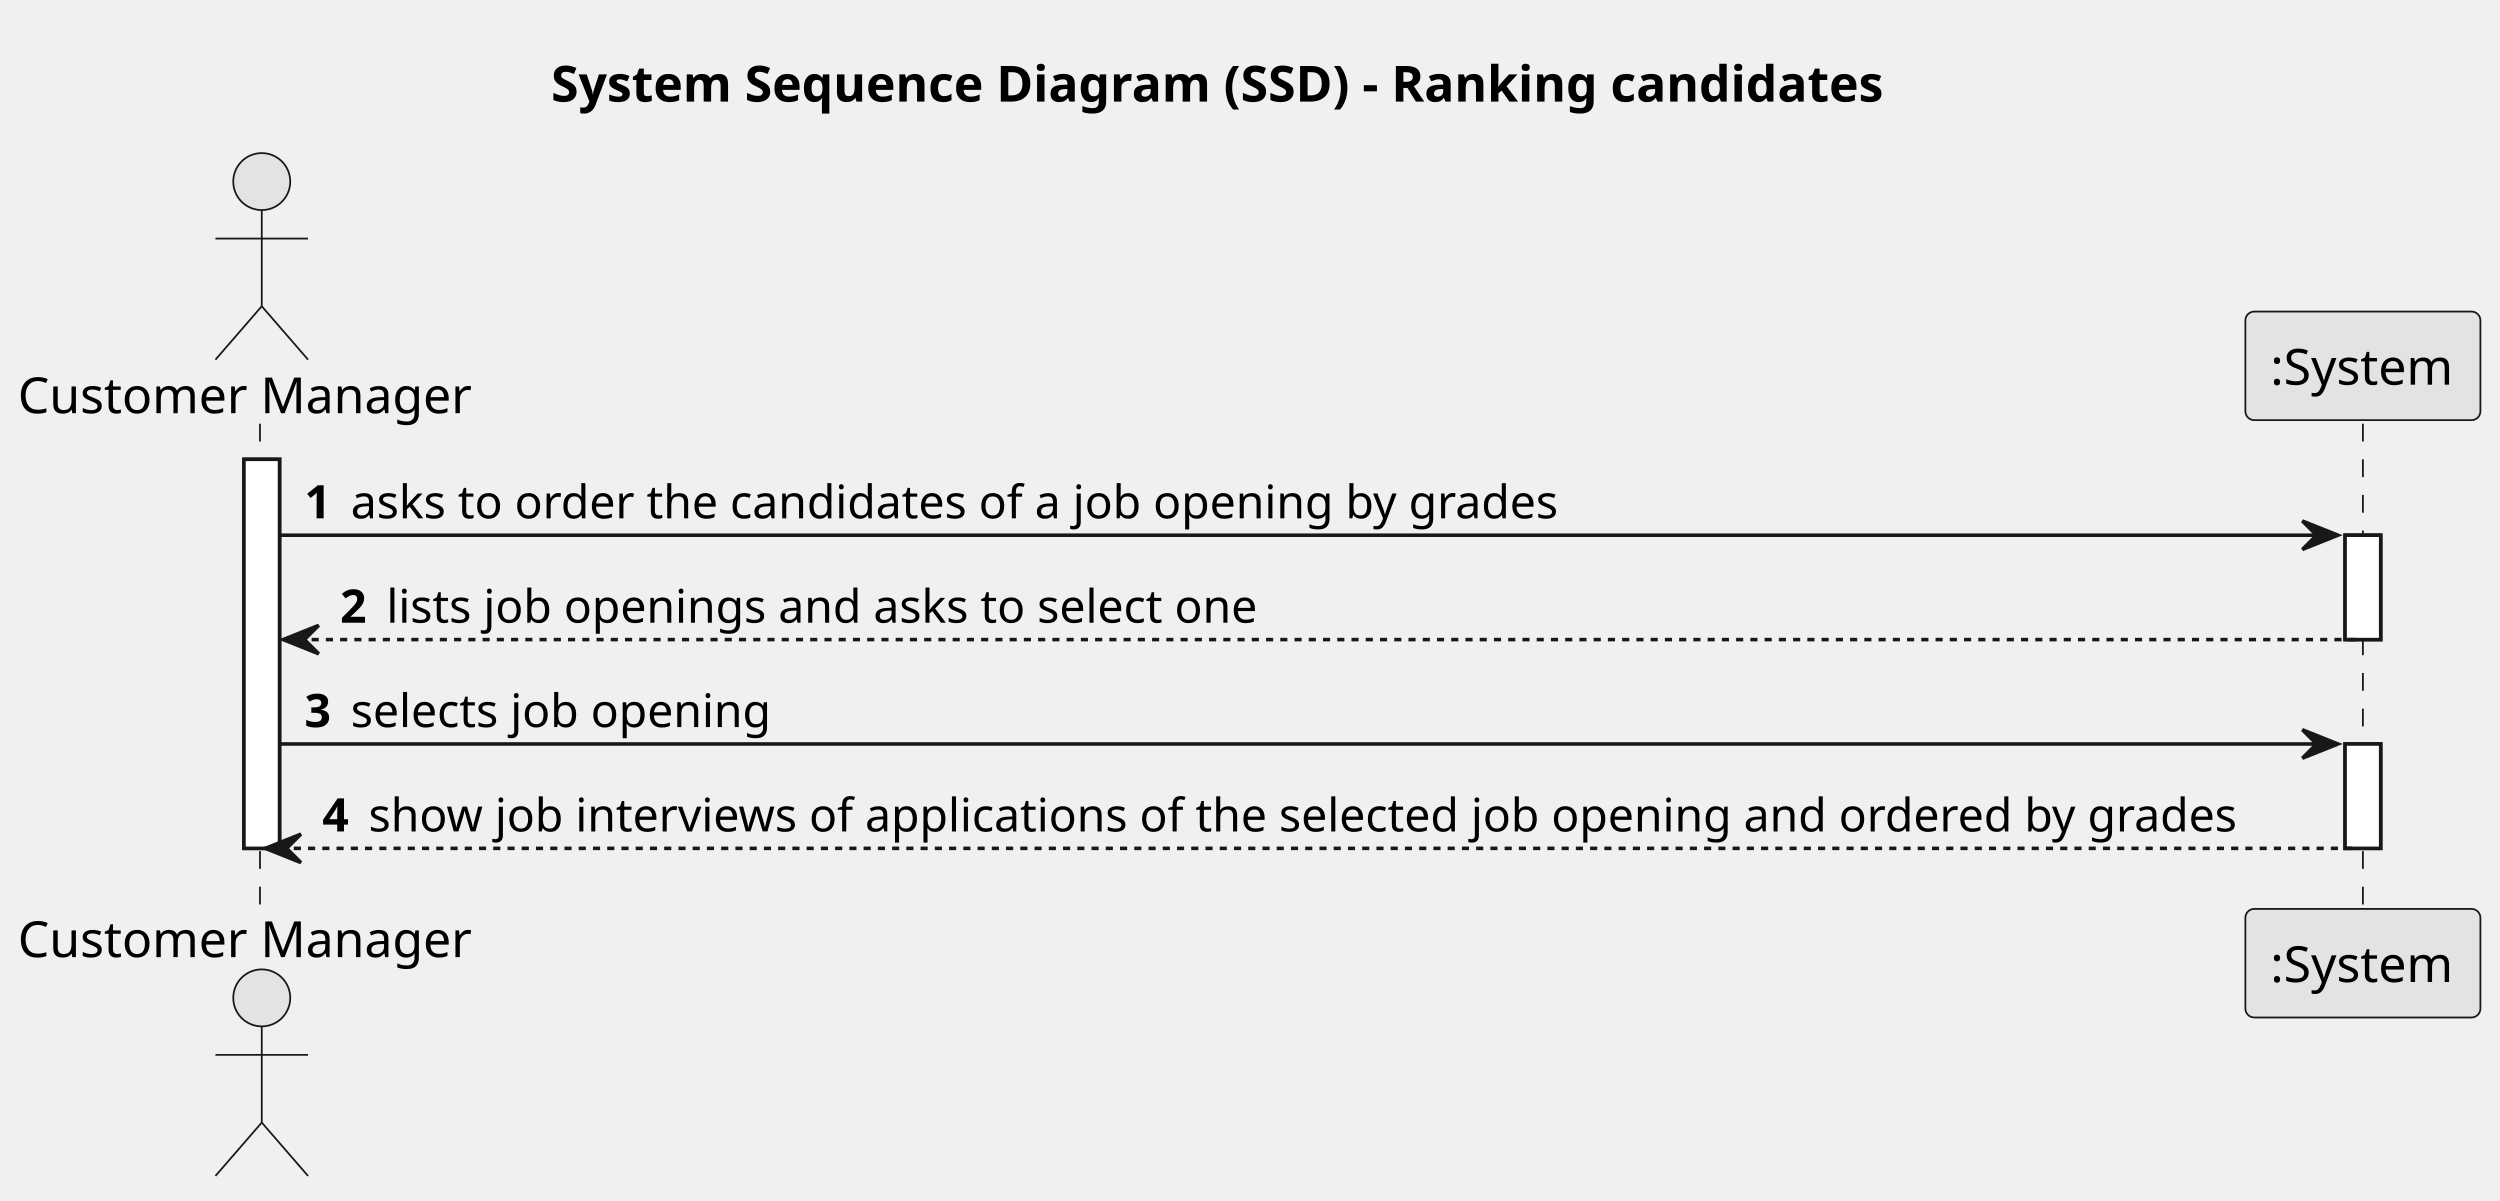
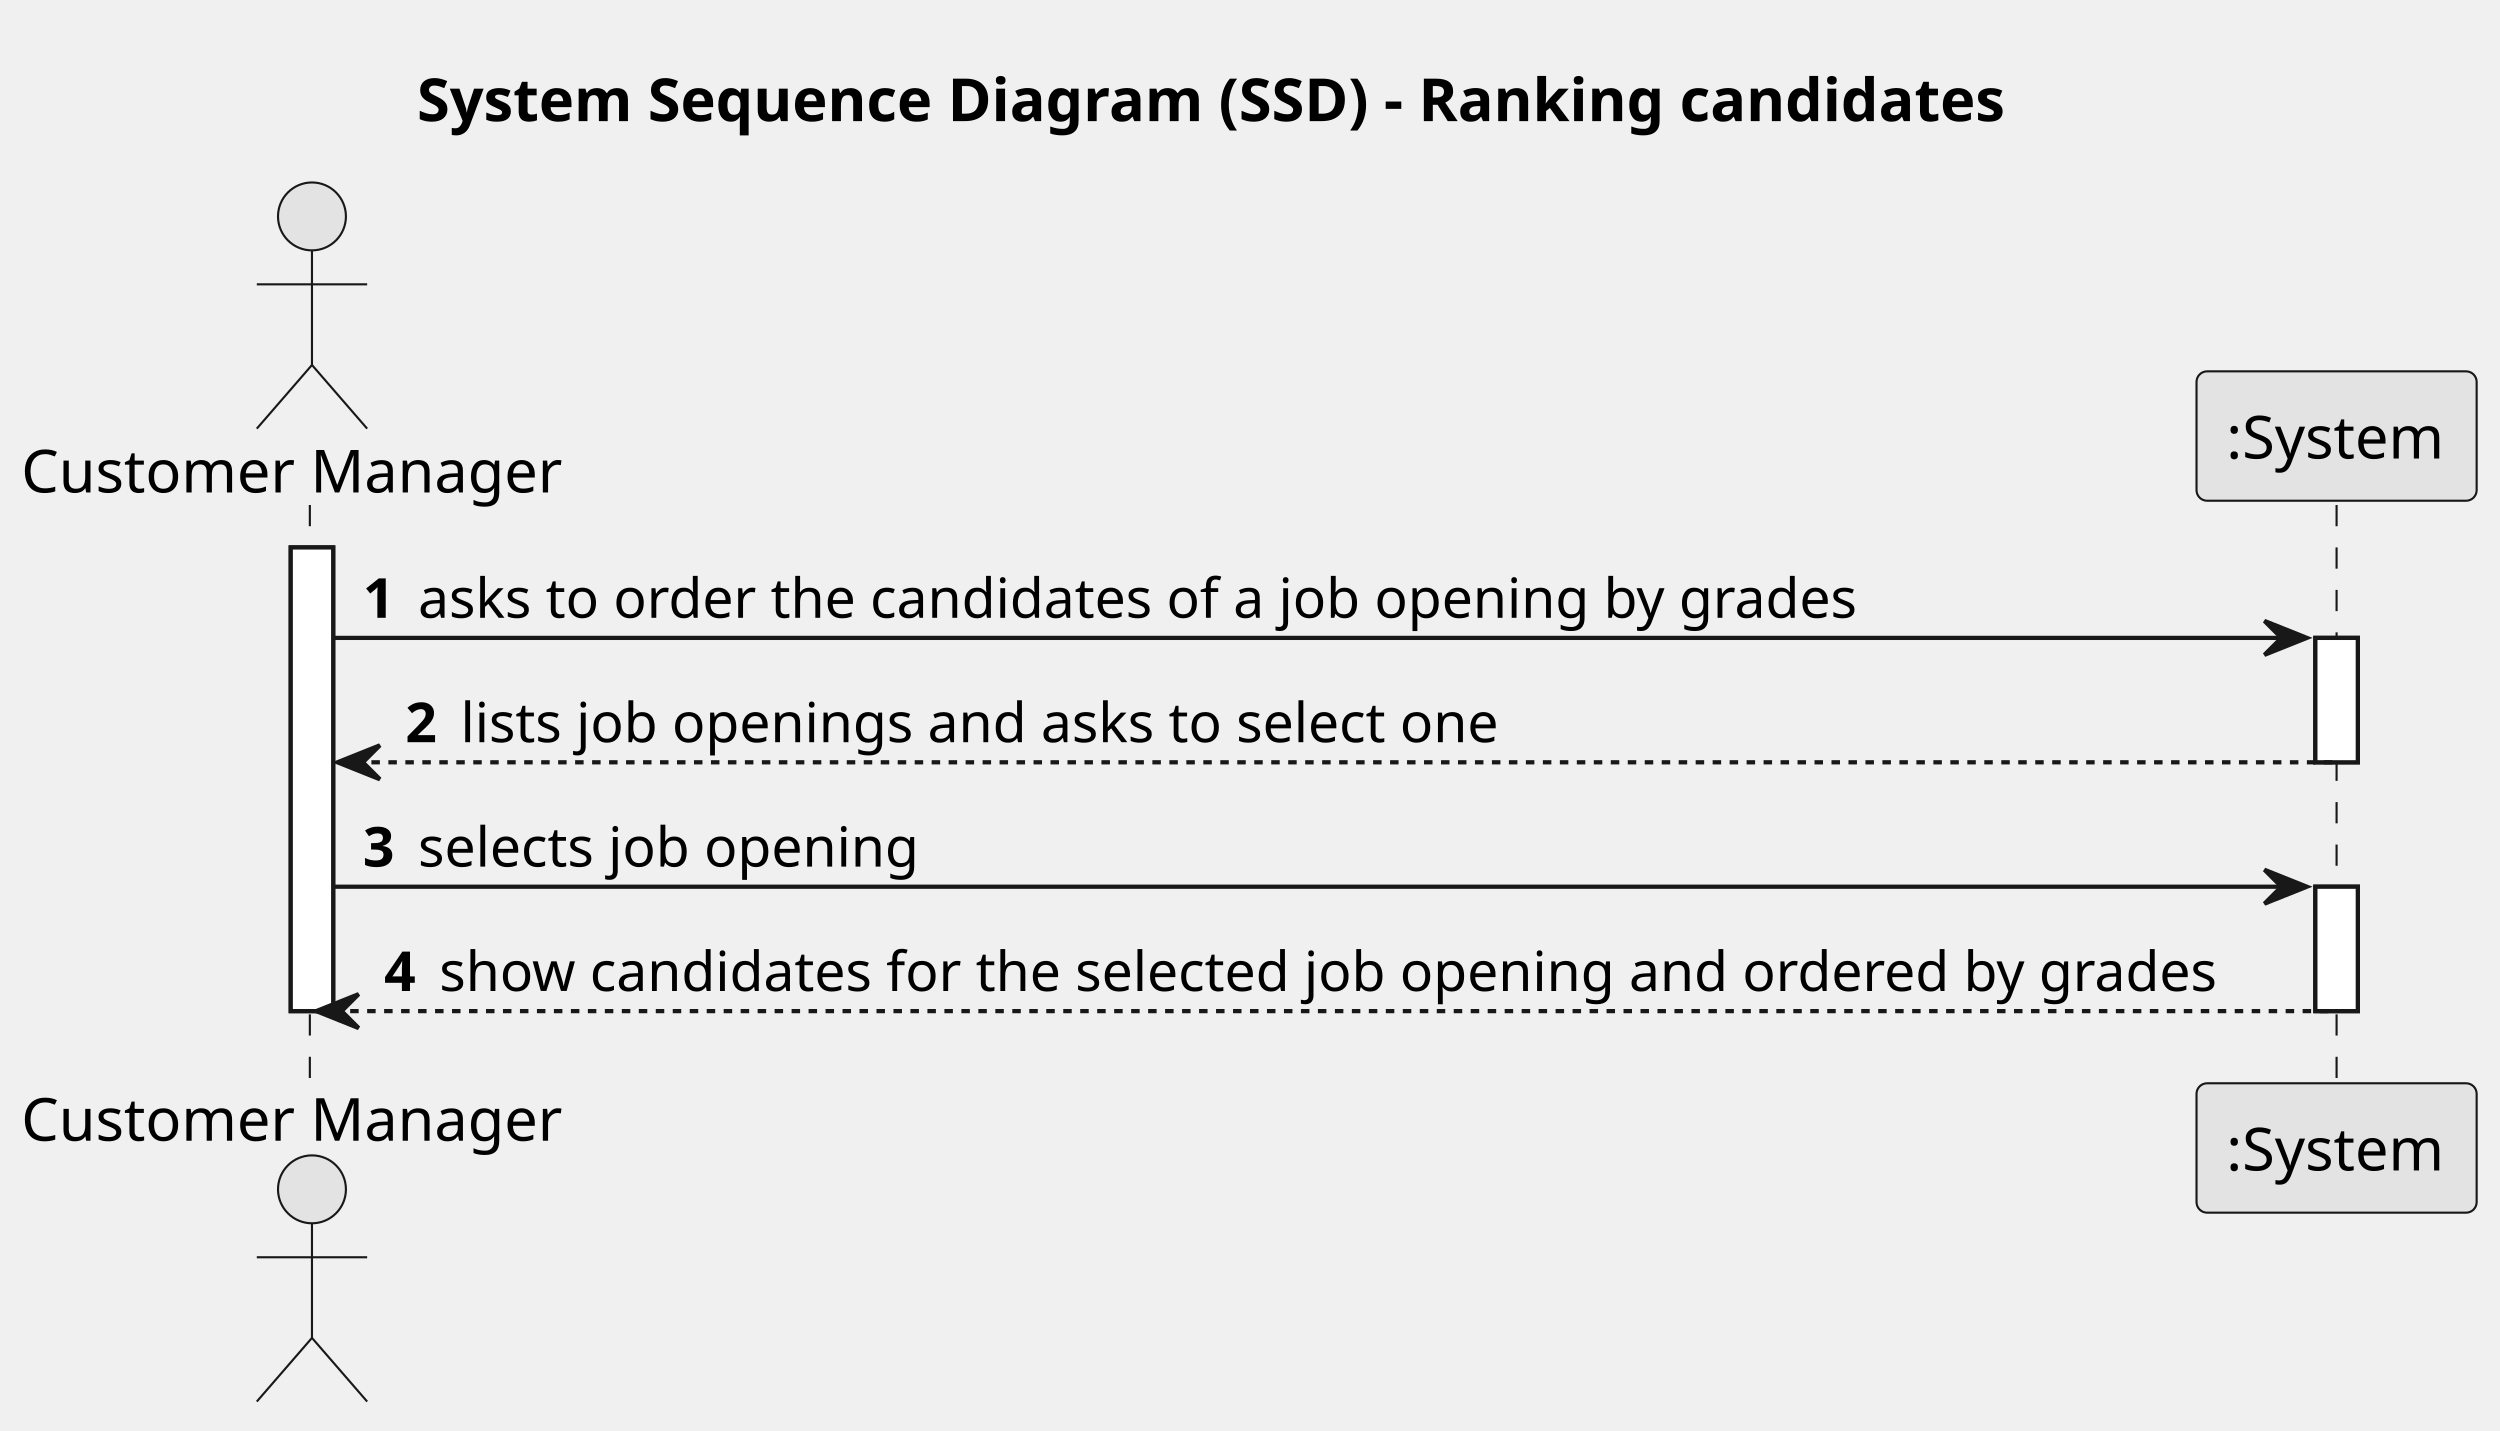
- <svg xmlns="http://www.w3.org/2000/svg" contentStyleType="text/css" height="337px" preserveAspectRatio="none" style="width:702px;height:337px;background:#FFFFFF;" version="1.1" viewBox="0 0 702 337" width="702px" zoomAndPan="magnify">
+ <svg xmlns="http://www.w3.org/2000/svg" contentStyleType="text/css" height="337px" preserveAspectRatio="none" style="width:589px;height:337px;background:#FFFFFF;" version="1.1" viewBox="0 0 589 337" width="589px" zoomAndPan="magnify">
  <defs />
  <g>
-     <text fill="#000000" font-family="sans-serif" font-size="14" font-weight="bold" lengthAdjust="spacing" textLength="391" x="154.75" y="28.535">System Sequence Diagram (SSD) - Ranking candidates</text>
+     <text fill="#000000" font-family="sans-serif" font-size="14" font-weight="bold" lengthAdjust="spacing" textLength="391" x="98.25" y="28.535">System Sequence Diagram (SSD) - Ranking candidates</text>
    <rect fill="#FFFFFF" height="109.242" style="stroke:#181818;stroke-width:1.0;" width="10" x="68.5" y="128.977" />
-     <rect fill="#FFFFFF" height="29.311" style="stroke:#181818;stroke-width:1.0;" width="10" x="658.5" y="150.287" />
-     <rect fill="#FFFFFF" height="29.311" style="stroke:#181818;stroke-width:1.0;" width="10" x="658.5" y="208.908" />
+     <rect fill="#FFFFFF" height="29.311" style="stroke:#181818;stroke-width:1.0;" width="10" x="545.5" y="150.287" />
+     <rect fill="#FFFFFF" height="29.311" style="stroke:#181818;stroke-width:1.0;" width="10" x="545.5" y="208.908" />
    <line style="stroke:#181818;stroke-width:0.5;stroke-dasharray:5.0,5.0;" x1="73" x2="73" y1="118.977" y2="256.219" />
-     <line style="stroke:#181818;stroke-width:0.5;stroke-dasharray:5.0,5.0;" x1="663.5" x2="663.5" y1="118.977" y2="256.219" />
+     <line style="stroke:#181818;stroke-width:0.5;stroke-dasharray:5.0,5.0;" x1="550.5" x2="550.5" y1="118.977" y2="256.219" />
    <text fill="#000000" font-family="sans-serif" font-size="14" lengthAdjust="spacing" textLength="131" x="5" y="116.023">Customer Manager</text>
    <ellipse cx="73.5" cy="50.988" fill="#E3E3E3" rx="8" ry="8" style="stroke:#181818;stroke-width:0.5;" />
    <path d="M73.5,58.988 L73.5,85.988 M60.5,66.988 L86.5,66.988 M73.5,85.988 L60.5,100.988 M73.5,85.988 L86.5,100.988 " fill="none" style="stroke:#181818;stroke-width:0.5;" />
    <text fill="#000000" font-family="sans-serif" font-size="14" lengthAdjust="spacing" textLength="131" x="5" y="268.754">Customer Manager</text>
    <ellipse cx="73.5" cy="280.207" fill="#E3E3E3" rx="8" ry="8" style="stroke:#181818;stroke-width:0.5;" />
    <path d="M73.5,288.207 L73.5,315.207 M60.5,296.207 L86.5,296.207 M73.5,315.207 L60.5,330.207 M73.5,315.207 L86.5,330.207 " fill="none" style="stroke:#181818;stroke-width:0.5;" />
-     <rect fill="#E3E3E3" height="30.488" rx="2.5" ry="2.5" style="stroke:#181818;stroke-width:0.5;" width="66" x="630.5" y="87.488" />
-     <text fill="#000000" font-family="sans-serif" font-size="14" lengthAdjust="spacing" textLength="52" x="637.5" y="108.023">:System</text>
-     <rect fill="#E3E3E3" height="30.488" rx="2.5" ry="2.5" style="stroke:#181818;stroke-width:0.5;" width="66" x="630.5" y="255.219" />
-     <text fill="#000000" font-family="sans-serif" font-size="14" lengthAdjust="spacing" textLength="52" x="637.5" y="275.754">:System</text>
+     <rect fill="#E3E3E3" height="30.488" rx="2.5" ry="2.5" style="stroke:#181818;stroke-width:0.5;" width="66" x="517.5" y="87.488" />
+     <text fill="#000000" font-family="sans-serif" font-size="14" lengthAdjust="spacing" textLength="52" x="524.5" y="108.023">:System</text>
+     <rect fill="#E3E3E3" height="30.488" rx="2.5" ry="2.5" style="stroke:#181818;stroke-width:0.5;" width="66" x="517.5" y="255.219" />
+     <text fill="#000000" font-family="sans-serif" font-size="14" lengthAdjust="spacing" textLength="52" x="524.5" y="275.754">:System</text>
    <rect fill="#FFFFFF" height="109.242" style="stroke:#181818;stroke-width:1.0;" width="10" x="68.5" y="128.977" />
-     <rect fill="#FFFFFF" height="29.311" style="stroke:#181818;stroke-width:1.0;" width="10" x="658.5" y="150.287" />
-     <rect fill="#FFFFFF" height="29.311" style="stroke:#181818;stroke-width:1.0;" width="10" x="658.5" y="208.908" />
-     <polygon fill="#181818" points="646.5,146.287,656.5,150.287,646.5,154.287,650.5,150.287" style="stroke:#181818;stroke-width:1.0;" />
-     <line style="stroke:#181818;stroke-width:1.0;" x1="78.5" x2="652.5" y1="150.287" y2="150.287" />
+     <rect fill="#FFFFFF" height="29.311" style="stroke:#181818;stroke-width:1.0;" width="10" x="545.5" y="150.287" />
+     <rect fill="#FFFFFF" height="29.311" style="stroke:#181818;stroke-width:1.0;" width="10" x="545.5" y="208.908" />
+     <polygon fill="#181818" points="533.5,146.287,543.5,150.287,533.5,154.287,537.5,150.287" style="stroke:#181818;stroke-width:1.0;" />
+     <line style="stroke:#181818;stroke-width:1.0;" x1="78.5" x2="539.5" y1="150.287" y2="150.287" />
    <text fill="#000000" font-family="sans-serif" font-size="13" font-weight="bold" lengthAdjust="spacing" textLength="9" x="85.5" y="145.545">1</text>
    <text fill="#000000" font-family="sans-serif" font-size="13" lengthAdjust="spacing" textLength="351" x="98.5" y="145.545">asks to order the candidates of a job opening by grades</text>
    <polygon fill="#181818" points="89.5,175.598,79.5,179.598,89.5,183.598,85.5,179.598" style="stroke:#181818;stroke-width:1.0;" />
-     <line style="stroke:#181818;stroke-width:1.0;stroke-dasharray:2.0,2.0;" x1="83.5" x2="662.5" y1="179.598" y2="179.598" />
+     <line style="stroke:#181818;stroke-width:1.0;stroke-dasharray:2.0,2.0;" x1="83.5" x2="549.5" y1="179.598" y2="179.598" />
    <text fill="#000000" font-family="sans-serif" font-size="13" font-weight="bold" lengthAdjust="spacing" textLength="9" x="95.5" y="174.856">2</text>
    <text fill="#000000" font-family="sans-serif" font-size="13" lengthAdjust="spacing" textLength="258" x="108.5" y="174.856">lists job openings and asks to select one</text>
-     <polygon fill="#181818" points="646.5,204.908,656.5,208.908,646.5,212.908,650.5,208.908" style="stroke:#181818;stroke-width:1.0;" />
-     <line style="stroke:#181818;stroke-width:1.0;" x1="78.5" x2="652.5" y1="208.908" y2="208.908" />
+     <polygon fill="#181818" points="533.5,204.908,543.5,208.908,533.5,212.908,537.5,208.908" style="stroke:#181818;stroke-width:1.0;" />
+     <line style="stroke:#181818;stroke-width:1.0;" x1="78.5" x2="539.5" y1="208.908" y2="208.908" />
    <text fill="#000000" font-family="sans-serif" font-size="13" font-weight="bold" lengthAdjust="spacing" textLength="9" x="85.5" y="204.166">3</text>
    <text fill="#000000" font-family="sans-serif" font-size="13" lengthAdjust="spacing" textLength="123" x="98.5" y="204.166">selects job opening</text>
    <polygon fill="#181818" points="84.5,234.219,74.5,238.219,84.5,242.219,80.5,238.219" style="stroke:#181818;stroke-width:1.0;" />
-     <line style="stroke:#181818;stroke-width:1.0;stroke-dasharray:2.0,2.0;" x1="78.5" x2="662.5" y1="238.219" y2="238.219" />
+     <line style="stroke:#181818;stroke-width:1.0;stroke-dasharray:2.0,2.0;" x1="78.5" x2="549.5" y1="238.219" y2="238.219" />
    <text fill="#000000" font-family="sans-serif" font-size="13" font-weight="bold" lengthAdjust="spacing" textLength="9" x="90.5" y="233.477">4</text>
-     <text fill="#000000" font-family="sans-serif" font-size="13" lengthAdjust="spacing" textLength="543" x="103.5" y="233.477">show job interviews of applications of the selected job opening and ordered by grades</text>
+     <text fill="#000000" font-family="sans-serif" font-size="13" lengthAdjust="spacing" textLength="430" x="103.5" y="233.477">show candidates for the selected job opening and ordered by grades</text>
  </g>
</svg>
